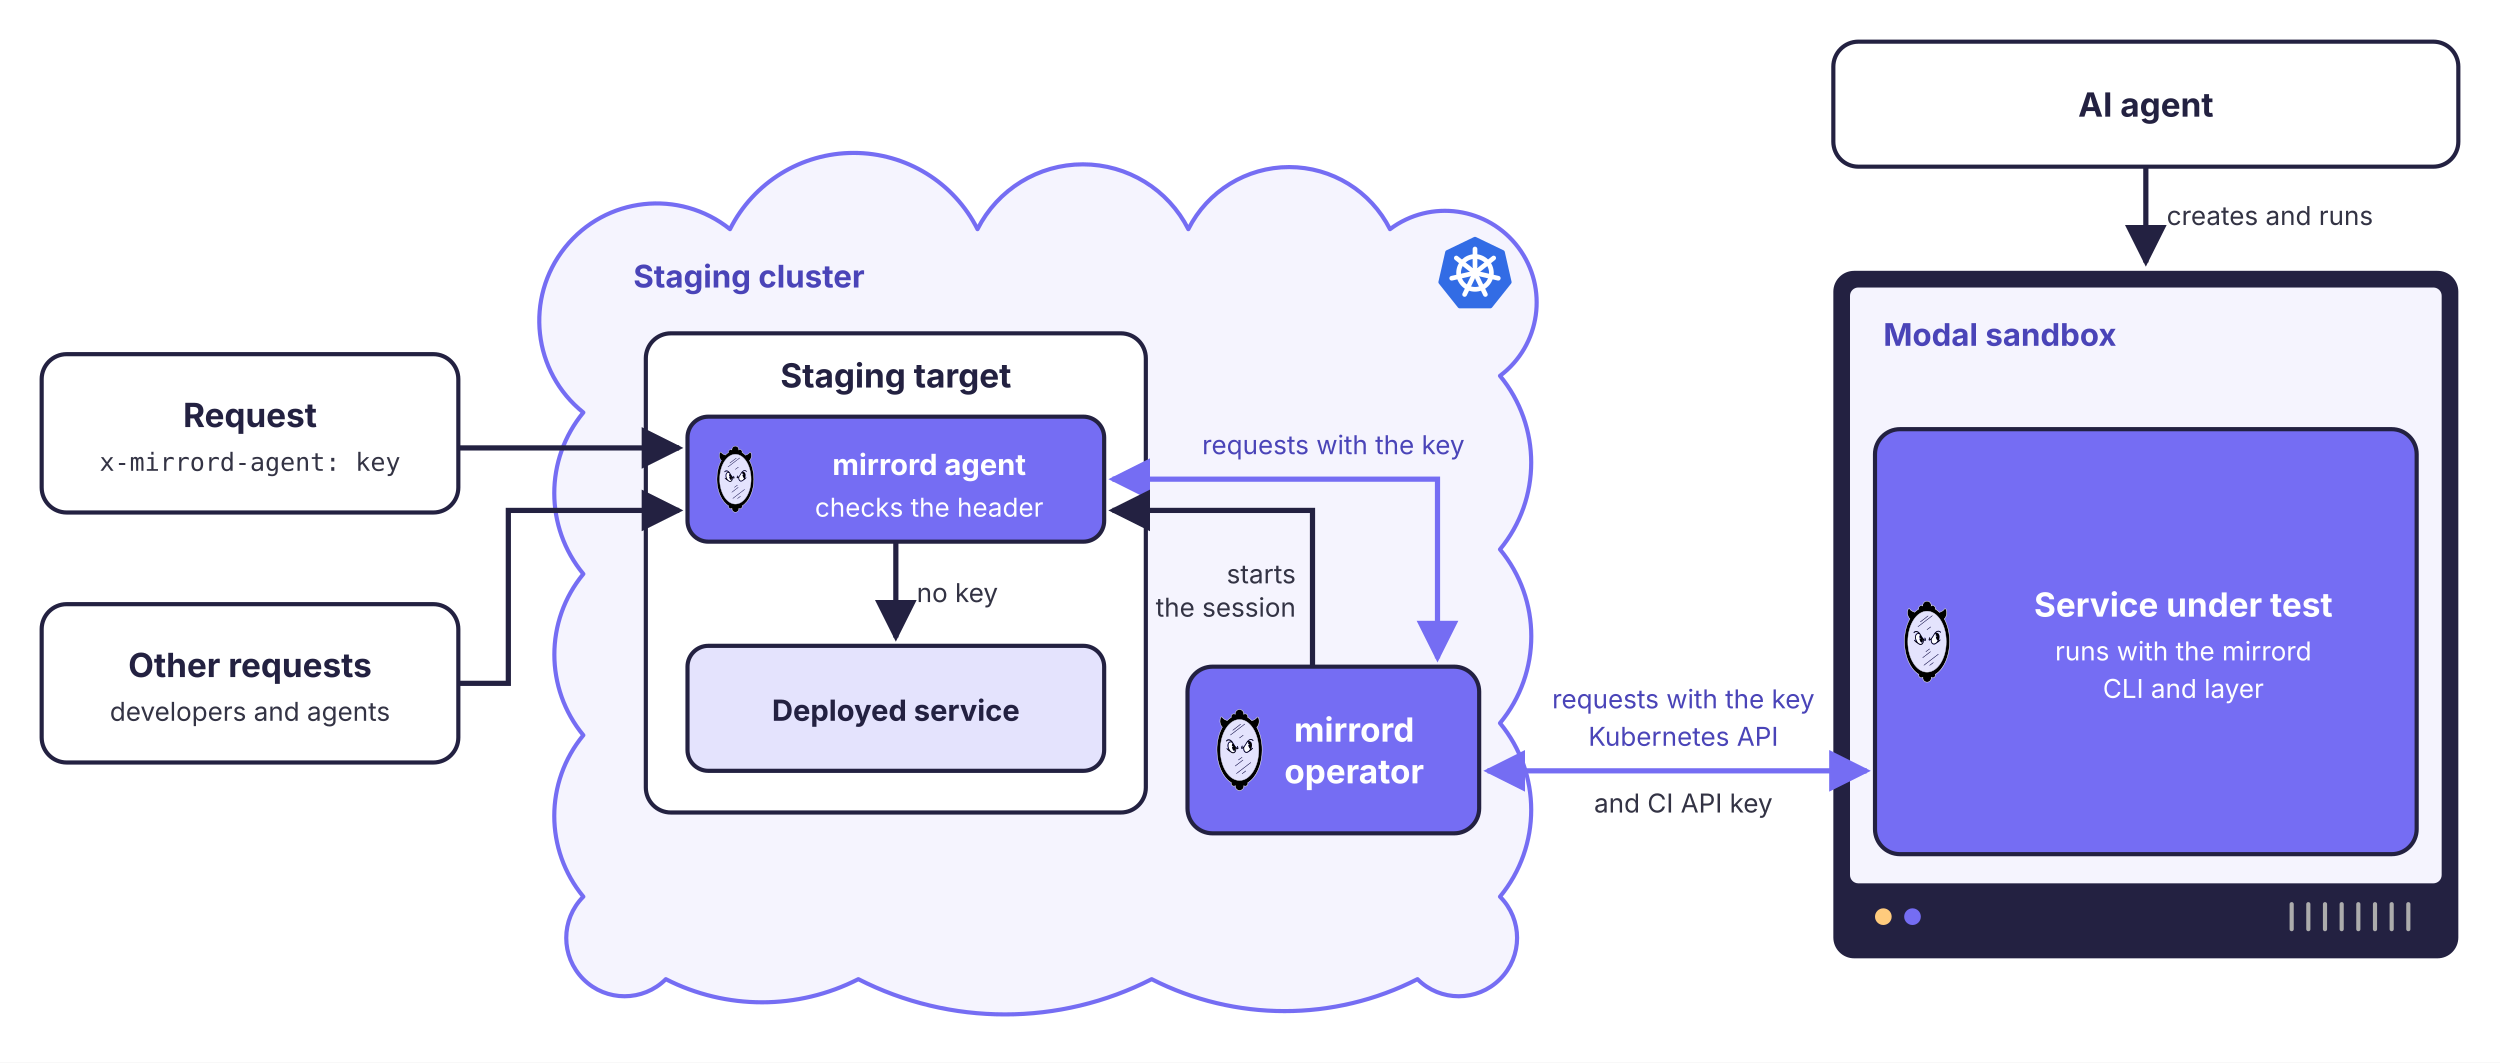
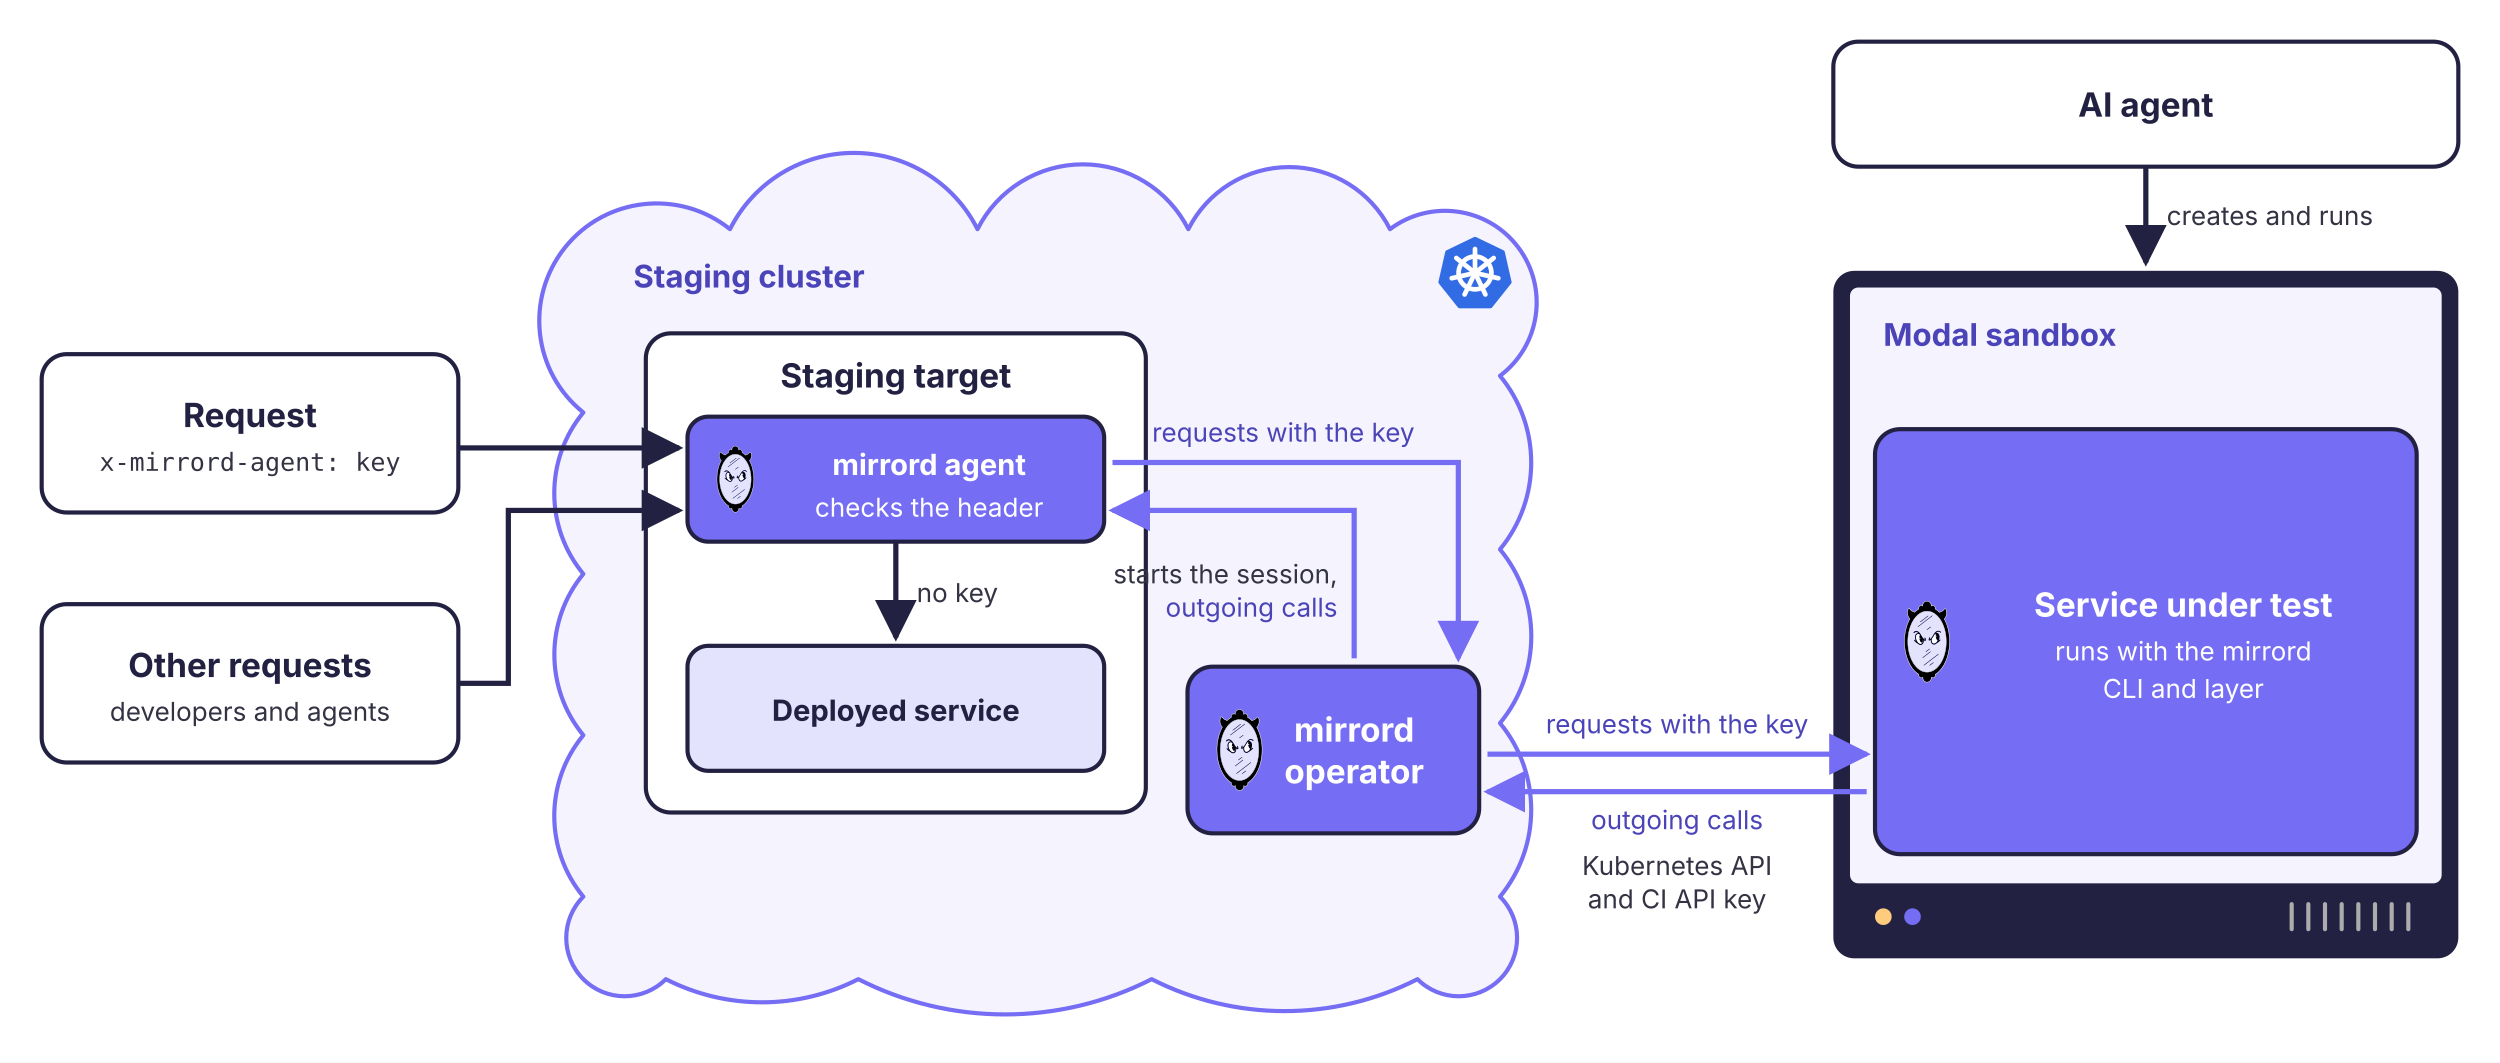
<svg xmlns="http://www.w3.org/2000/svg" viewBox="0 0 1200 510" width="1200" height="510" font-family="Inter, Helvetica, Arial, sans-serif" role="img" aria-labelledby="t d">
  <defs>
    <marker id="arrow" viewBox="0 0 10 10" refX="9" refY="5" markerWidth="8" markerHeight="8" orient="auto-start-reverse">
      <path d="M0 0 L10 5 L0 10 z" fill="#232141" />
    </marker>
    <marker id="arrow-purple" viewBox="0 0 10 10" refX="9" refY="5" markerWidth="8" markerHeight="8" orient="auto-start-reverse">
      <path d="M0 0 L10 5 L0 10 z" fill="#756DF3" />
    </marker>
    <symbol id="k8s" viewBox="0 0 32 32">
      <polygon points="16.00,1.60 27.73,7.25 30.62,19.94 22.51,30.11 9.49,30.11 1.38,19.94 4.27,7.25" fill="#326CE5" stroke="#326CE5" stroke-width="2" stroke-linejoin="round" />
      <g fill="none" stroke="#ffffff" stroke-width="2" stroke-linecap="round">
        <circle cx="16" cy="16" r="7" />
        <line x1="16.00" y1="13.40" x2="16.00" y2="5.80" />
        <line x1="18.03" y1="14.38" x2="23.97" y2="9.64" />
        <line x1="18.53" y1="16.58" x2="25.94" y2="18.27" />
        <line x1="17.13" y1="18.34" x2="20.43" y2="25.19" />
        <line x1="14.87" y1="18.34" x2="11.57" y2="25.19" />
        <line x1="13.47" y1="16.58" x2="6.06" y2="18.27" />
        <line x1="13.97" y1="14.38" x2="8.03" y2="9.64" />
      </g>
      <circle cx="16" cy="16" r="2.4" fill="#ffffff" />
    </symbol>
    <symbol id="mirrord" viewBox="97 61 391 696">
      <path fill="#ffffff" d="M255.6,387c4.1,19.1-0.9,36.1-12,40.5c-8.2,3.2-17.8,0-26.5-8.2c-0.3-0.6-0.9-0.9-1.5-1.2c0,0,0,0-0.3-0.3 c-5.5-5.6-10.5-13.2-14-22c-4.7-11.5-6.1-23.2-4.4-33.5c1.8-9.4,6.1-16.1,12.8-18.8c5.5-2.3,12.5-1.5,19.3,2.6 c1.5,2.3,2.6,4.4,3.8,6.2c-4.1,2.6-6.4,10.3-6.4,20.3l3.2,1.8l11.1,6.5l-12.5,1.5h-0.9c0.3,1.2,0.3,2.3,0.6,3.5 c3.2,17.9,12,31.1,19,29.7c6.4-1.2,9.6-14.4,7.6-30.2C255.3,386.4,255.6,386.7,255.6,387z" />
      <path fill="#ffffff" d="M384,398.4c-3.2,6.8-7.3,12.3-12,17c0,0,0,0-0.3,0c-0.6,0.3-0.9,0.9-1.2,1.2c-8.7,7.9-18.4,11.5-26.5,8.2 c-11.1-4.7-16-21.4-12-40.5c1.5-1.8,3.2-3.8,4.7-5.6c5-6.5,9-13.2,12.8-20l1.2-2.1c1.2-1.8,2-3.8,3.2-5.6c1.2-2.1,2.6-4.4,4.4-7 c3.5-2.1,6.7-3.2,9.9-3.8c-2,4.7-2.3,10.3-2.3,15.3l3.2,1.8l11.1,6.5l-12.5,1.5h-0.9c0.3,1.2,0.3,2.3,0.6,3.8 C370.5,384.6,377.5,397,384,398.4z" />
      <path fill="#E4E3FD" d="M405,391.7c-1.5-1.2-3.8-0.9-5,0.6c-3.2,4.1-7,7.9-11.1,11.5c1.2-2.3,2.6-5,3.5-7.6 c5.3-12.6,6.7-25.8,4.7-37.3c-2.3-12-8.2-20.6-16.9-24.1c-4.1-1.8-8.8-2.1-13.7-1.2c4.4-4.4,10.2-8.5,17.5-10 c8.2-1.5,16.6,1.5,20.4,7.3c1.2,1.5,3.2,2.1,5,0.9c1.5-1.2,2-3.2,0.9-4.7c-5.5-8.2-16.6-12.3-27.4-10c-11.1,2.1-19.3,9.7-24.2,15.6 c-2,2.3-3.8,5-5.5,7.3c-2,2.9-3.5,5.6-5,8.2c-1.2,2.1-2.3,3.8-3.2,5.6l-1.2,2.1c-3.8,6.5-7.6,13.2-12.3,19.1 c-5.8,7.6-11.7,12.9-18.4,16.7c0.6-5,2-9.7,4.4-14.1c0.9-1.8,0.3-3.8-1.5-4.7c-1.7-0.9-3.8-0.3-4.7,1.5c-2.9,5.6-4.7,11.5-5.3,17.6 c0,0.9-0.3,3.5,1.5,5.6c1.2,1.2,2.3,1.8,4.1,1.8c1.5,0,2.9-0.3,4.4-1.5c2.6-1.5,5.3-3.2,7.9-5.3c-1.7,18.5,5,34.1,17.5,39.3 c2.9,1.2,5.8,1.8,8.8,1.8c8.5,0,17.5-4.4,25.4-12c11.4-6.2,21.6-14.4,29.5-24.7C406.7,395.2,406.4,392.8,405,391.7z M292.1,149.1 c90.1,0,163.6,116.6,163.6,259.6s-73.5,259.6-163.6,259.6c-90.4,0-163.6-116.6-163.6-259.6S201.9,149.1,292.1,149.1z M389.5,517.3 c0.9-0.6,0.9-1.8,0.3-2.3c-0.6-0.9-1.8-0.9-2.3-0.3l-122.5,93.7c-0.9,0.6-0.9,1.8-0.3,2.3c0.3,0.3,0.9,0.6,1.5,0.6 c0.3,0,0.9,0,1.2-0.3L389.5,517.3z M346.9,589c0.9-0.6,0.9-1.8,0.3-2.3c-0.6-0.9-1.8-0.9-2.3-0.3l-31.2,23.2 c-0.9,0.6-0.9,1.8-0.3,2.3c0.3,0.6,0.9,0.9,1.5,0.9c0.3,0,0.6-0.3,0.9-0.3L346.9,589z M338.2,189.1c0.9-0.6,0.9-1.8,0.3-2.3 c-0.6-0.9-1.8-0.9-2.3-0.3l-122.5,93.4c-0.9,0.6-0.9,1.8-0.3,2.3c0.3,0.3,0.9,0.6,1.5,0.6c0.3,0,0.9,0,0.9-0.3L338.2,189.1z M324.4,284.5c0.9-0.6,0.9-1.8,0.3-2.3c-0.6-0.9-1.7-0.9-2.3-0.3l-31.2,22.9c-0.9,0.6-0.9,1.8-0.3,2.3c0.3,0.6,0.9,0.6,1.5,0.6 c0.3,0,0.6,0,0.9-0.3L324.4,284.5z M322.7,495.9c0.9-0.6,0.9-1.8,0.3-2.3c-0.6-0.9-1.8-0.9-2.3-0.3l-66.2,50.8 c-0.9,0.6-0.9,1.8-0.3,2.3c0.3,0.3,0.9,0.6,1.5,0.6c0.3,0,0.6,0,0.9-0.3L322.7,495.9z M314.8,472.4c0.9-0.6,0.9-1.8,0.3-2.3 c-0.6-0.9-1.8-0.9-2.3-0.3L281.6,493c-0.9,0.6-0.9,1.8-0.3,2.3c0.3,0.6,0.9,0.9,1.5,0.9c0.3,0,0.9-0.3,0.9-0.3L314.8,472.4z M302.3,190.5c0.9-0.6,0.9-1.8,0.3-2.3c-0.6-0.9-1.7-0.9-2.3-0.3L234,239c-0.9,0.6-0.9,1.8-0.3,2.3c0.3,0.3,0.9,0.6,1.5,0.6 c0.3,0,0.9,0,1.2-0.3L302.3,190.5z M280.1,399.6c1.8-2.1,1.5-4.7,1.5-5.6c-0.6-6.2-2.3-12.3-5-17.9c-0.9-1.8-2.9-2.3-4.7-1.5 c-1.8,0.9-2.3,2.9-1.5,4.7c2.3,4.4,3.8,9.4,4.4,14.1c-6.4-3.8-12.5-9.4-18.4-16.7c-4.7-6.2-8.8-12.9-12.3-19.1l-1.5-2.3 c-1.2-1.8-2-3.8-3.2-5.6c-1.5-2.3-2.9-5.3-5-8.2c0,0,0,0,0-0.3c-1.5-2.3-3.5-5-5.5-7.3c-5-5.9-13.1-13.2-24.2-15.6 c-10.8-2.1-21.9,2.1-27.4,10c-1.2,1.5-0.6,3.8,0.9,4.7c1.5,1.2,3.8,0.6,4.7-0.9c4.1-5.9,12.5-8.8,20.4-7.3 c7.3,1.5,13.1,5.9,17.5,10c-4.7-0.9-9.3-0.3-13.7,1.2c-8.8,3.5-14.6,12-16.9,24.1c-2,11.5-0.3,24.7,4.7,37.3 c1.2,2.6,2.3,5.3,3.5,7.6c-4.1-3.5-7.9-7.3-11.1-11.5c-1.2-1.5-3.5-1.8-5-0.6c-1.5,1.2-1.8,3.5-0.6,5c8.2,10,18.4,18.5,29.5,24.7 c7.9,7.6,16.9,11.7,25.7,11.7c2.9,0,6.1-0.6,8.8-1.8c12.5-5.3,19-20.6,17.5-39.3c2.6,2.1,5,3.8,7.9,5.3c1.5,0.9,2.9,1.2,4.4,1.2 C277.8,401.4,279.2,400.8,280.1,399.6z" />
      <path d="M439.4,215.2c29.5,54,45.5,122.4,45.5,193.8c0,123.6-49,234.9-122.8,279.2c0.6,2.1,1.2,4.4,1.2,6.8 c0,12.3-10.2,22.6-22.5,22.6c-4.4,0-8.8-1.2-12.3-3.5c0.3,1.2,0.3,2.6,0.3,3.8c0,20.3-16.3,36.7-36.5,36.7s-36.5-16.4-36.5-36.7 c0-1.2,0-2.6,0.3-3.8c-3.5,2.3-7.9,3.5-12.3,3.5c-12.3,0-22.5-10-22.5-22.6c0-2.3,0.3-4.7,1.2-6.8C148.6,643.6,99.3,532.3,99.3,409 c0-71.9,16.3-140.9,46.4-195.3c-1.5-0.9-2.3-2.1-3.5-3.2c-9.9-11.2-15.5-26.4-16.9-42.6c-0.6-11.5,0.9-23.2,5-33.8 c0.6-1.8,2.6-6.8,7.6-7.3c5.3-0.6,8.5,3.8,11.4,7.9c1.2,1.5,2.3,2.9,2.9,3.8c5.5,5.3,12.5,9.7,21.6,13.8c4.4,2.1,9,3.8,13.4,5.3 c11.1-11.2,22.8-20.6,35-27.9c-0.6-2.3-1.2-4.4-1.2-6.8c0-12.3,10.2-22.6,22.5-22.6c4.4,0,8.8,1.2,12.3,3.5c0-1.2-0.3-2.6-0.3-3.8 c0-20.3,16.3-36.7,36.5-36.7c20.1,0,36.5,16.4,36.5,36.7c0,1.2,0,2.6-0.3,3.8c3.5-2.3,7.9-3.5,12.3-3.5c12.5,0,22.5,10.3,22.5,22.6 c0,2.3-0.3,4.7-1.2,6.8c12.5,7.6,24.8,17.3,36.2,29.1c4.7-1.5,9-3.2,13.7-5.3c9-4.1,16-8.5,21.6-13.8c0.9-0.9,2-2.3,2.9-3.8 c2.9-4.1,6.1-8.5,11.4-7.9c5,0.6,7,5.6,7.6,7.3c4.1,10.6,5.5,22.3,4.7,33.8c-1.2,15.9-7,31.4-16.9,42.6 C442.3,212.6,441.1,214,439.4,215.2z M455.7,409c0-143.3-73.5-259.6-163.6-259.6c-90.4,0-163.6,116.6-163.6,259.6 c0,143,73.5,259.6,163.6,259.6C382.5,668.6,455.7,552,455.7,409z" />
      <path fill="#ffffff" d="M292.4,756.6c-21.2,0-38.5-17.4-38.5-38.7c0-0.1,0-0.2,0-0.3c-3,1.3-6.5,2-10,2c-13.5,0-24.5-11-24.5-24.6 c0-2.2,0.2-4.2,0.7-5.9c-36.1-22.2-66.8-60.3-88.9-110.2C109,528.5,97.3,469.7,97.3,409c0-71.5,16.3-140.6,45.8-194.7 c-0.6-0.5-1.1-1-1.5-1.5c-0.3-0.3-0.5-0.6-0.8-0.8l-0.1-0.1c-9.7-10.9-15.9-26.4-17.4-43.7c-0.6-12.5,1.1-24.4,5.1-34.7 c0.8-2.3,3.2-7.9,9.2-8.6c6.5-0.7,10.4,4.7,13.2,8.7c1.1,1.4,2.2,2.8,2.9,3.7c5.3,5,11.9,9.2,20.9,13.3c3.5,1.7,7.6,3.3,12.1,4.8 c10.7-10.7,21.9-19.6,33.2-26.5c-0.5-1.9-0.9-3.7-0.9-5.8c0-13.3,11.2-24.6,24.5-24.6c3.5,0,6.9,0.7,10,2c0-0.1,0-0.2,0-0.3 c0-21.3,17.3-38.7,38.5-38.7c21.2,0,38.5,17.4,38.5,38.7c0,0.1,0,0.2,0,0.3c3-1.3,6.5-2,10-2c13.5,0,24.5,11,24.5,24.6 c0,2.2-0.2,4.2-0.7,5.9c12.2,7.6,23.8,16.9,34.3,27.6c3.7-1.2,7.6-2.7,12.3-4.8c9-4.1,15.7-8.4,21-13.4c0.7-0.7,1.8-2,2.6-3.4 l0.1-0.1c2.8-4,6.7-9.5,13.2-8.8c6,0.7,8.5,6.3,9.3,8.7c4,10.4,5.7,22.4,4.8,34.5c-1.2,16.6-7.5,32.4-17.2,43.5c-0.4,1-1.3,2-2.4,3 c29,53.9,44.9,122.4,44.9,193.3c0,60.9-11.7,119.7-33.9,170.2c-22,49.9-52.6,87.9-88.6,110c0.5,1.9,0.8,3.8,0.8,5.8 c0,13.3-11.2,24.6-24.5,24.6c-3.5,0-6.9-0.7-10-2c0,0.1,0,0.2,0,0.3C330.8,739.2,313.6,756.6,292.4,756.6z M259.4,709.5l-1.2,5 c-0.2,0.9-0.2,2.3-0.2,3.3c0,19.1,15.5,34.7,34.5,34.7s34.5-15.6,34.5-34.7c0-1.1,0-2.4-0.2-3.3l-1.2-5l4.3,2.9 c3.1,2.1,7,3.2,11.1,3.2c11.1,0,20.5-9.4,20.5-20.6c0-2.1-0.5-4.2-1.1-6.2l-0.4-1.5l1.3-0.8c72.9-43.8,121.8-155.3,121.8-277.5 c0-70.8-16.1-139.3-45.3-192.8l-0.9-1.6l1.5-1c1.6-1.1,2.3-2.2,2.4-2.5l0.1-0.4l0.3-0.3c9.3-10.4,15.2-25.5,16.4-41.4 c0.9-11.6-0.7-22.9-4.5-32.9c-0.6-1.7-2.3-5.6-6-6.1c-3.8-0.4-6.3,2.6-9.5,7c-0.9,1.5-2.1,3-3.2,4.1c-5.7,5.4-12.7,9.9-22.2,14.2 c-5.4,2.4-9.7,4-13.9,5.4l-1.2,0.4l-0.9-0.9c-10.9-11.3-23-21-35.8-28.8l-1.5-0.9l0.7-1.6c0.7-1.6,1-3.5,1-6 c0-11.4-9.2-20.6-20.5-20.6c-4.1,0-8.1,1.1-11.1,3.2l-4.3,2.9l1.2-5c0.2-0.9,0.2-2.3,0.2-3.3c0-19.1-15.5-34.7-34.5-34.7 c-19,0-34.5,15.6-34.5,34.7c0,0.5,0.1,1.1,0.1,1.7c0.1,0.7,0.2,1.4,0.2,2.1v3.8l-3.1-2.1c-3.1-2.1-7-3.2-11.1-3.2 c-11.1,0-20.5,9.4-20.5,20.6c0,1.9,0.4,3.6,0.9,5.6l0.5,2.1l-1.3,0.8c-11.8,7.1-23.5,16.4-34.6,27.6l-0.9,0.9l-1.2-0.4 c-5.1-1.7-9.7-3.5-13.6-5.4c-9.5-4.3-16.5-8.8-22.1-14.2l-0.2-0.2l-0.1-0.2c-0.5-0.8-1.7-2.2-2.8-3.6l-0.1-0.1 c-3.1-4.4-5.7-7.5-9.5-7.1c-3.7,0.4-5.4,4.3-5.9,6c-3.8,9.8-5.5,21.2-4.9,33c1.5,16.4,7.3,31.1,16.4,41.3c0.3,0.3,0.6,0.6,0.9,0.9 c0.7,0.8,1.4,1.5,2.2,2l1.6,1l-0.9,1.7c-29.7,53.8-46.1,122.8-46.1,194.3c0,121.9,49.2,233.4,122.4,277.5l1.5,0.9l-0.7,1.6 c-0.7,1.6-1,3.5-1,6c0,11.4,9.2,20.6,20.5,20.6c4.1,0,8.1-1.1,11.1-3.2L259.4,709.5z M292.1,670.6c-91.3,0-165.6-117.3-165.6-261.6 s74.3-261.6,165.6-261.6c91.3,0,165.6,117.3,165.6,261.6S383.4,670.6,292.1,670.6z M292.1,151.4c-89.1,0-161.6,115.5-161.6,257.6 c0,68.8,16.9,133.5,47.7,182.3c30.6,48.5,71,75.2,113.9,75.2c89.1,0,161.6-115.5,161.6-257.6C453.7,267,381.2,151.4,292.1,151.4z" />
      <path d="M344.9,586.3c0.9-0.6,1.7-0.3,2.3,0.3c0.6,0.9,0.3,1.8-0.3,2.3l-31.2,23.2c-0.3,0.3-0.6,0.3-0.9,0.3 c-0.6,0-1.2-0.3-1.5-0.9c-0.6-0.9-0.3-1.8,0.3-2.3L344.9,586.3z" />
      <path d="M372,415.5c4.4-4.4,8.5-10.3,12-17c-6.4-1.8-13.4-13.8-16.3-29.7c-0.3-1.2-0.6-2.3-0.6-3.8h0.9l12.5-1.5l-11.1-6.5 l-3.2-1.8c0-5,0.3-10.6,2.3-15.3c-3.2,0.6-6.7,1.8-9.9,3.8c-1.8,2.3-3.2,5-4.4,7c-1.2,2.1-2.3,3.8-3.2,5.6l-1.2,2.1 c-3.8,6.5-7.9,13.5-12.8,20c-1.5,2.1-3.2,3.8-4.7,5.6c-4.1,19.1,0.9,35.8,12,40.5c8.2,3.2,17.8-0.3,26.5-8.2 C370.8,416.3,371.4,415.8,372,415.5z M410.5,326.8c1.2,1.5,0.9,3.8-0.9,4.7c-1.5,1.2-3.8,0.9-5-0.9c-4.1-5.9-12.5-8.8-20.4-7.3 c-7.3,1.5-13.1,5.9-17.5,10c4.7-0.9,9.3-0.3,13.7,1.2c8.8,3.5,14.9,12,16.9,24.1c2,11.5,0.3,24.7-4.7,37.3 c-1.2,2.6-2.3,5.3-3.5,7.6c4.1-3.5,7.9-7.3,11.1-11.5c1.2-1.5,3.5-1.8,5-0.6c1.5,1.2,1.7,3.5,0.6,5c-8.2,10.3-18.4,18.5-29.5,24.7 c-7.9,7.6-16.9,12-25.4,12c-3.2,0-6.1-0.6-8.8-1.8c-12.5-5.3-19-20.6-17.5-39.3c-2.6,2.1-5.3,3.8-7.9,5.3c-1.5,0.9-3.2,1.5-4.4,1.5 c-1.5,0-2.9-0.6-4.1-1.8c-1.7-2.1-1.5-4.7-1.5-5.6c0.6-6.2,2.3-12,5.3-17.6c0.9-1.8,2.9-2.3,4.7-1.5c1.8,0.9,2.3,2.9,1.5,4.7 c-2.3,4.4-3.8,9.4-4.4,14.1c6.4-3.8,12.5-9.4,18.4-16.7c4.7-6.2,8.8-12.6,12.3-19.1l1.2-2.1c1.2-2.1,2.3-3.8,3.2-5.6 c1.5-2.3,2.9-5.3,5-8.2c1.8-2.3,3.5-5,5.5-7.3c5-5.9,13.4-13.2,24.2-15.6C393.9,314.5,405,318.6,410.5,326.8z" />
      <path d="M324.4,284.5l-31.5,23.2c-0.3,0.3-0.6,0.3-0.9,0.3c-0.6,0-1.2-0.3-1.5-0.6c-0.6-0.9-0.3-1.8,0.3-2.3l31.2-23.2 c0.9-0.6,1.7-0.3,2.3,0.3C325.6,282.7,325.3,283.9,324.4,284.5z" />
      <path d="M312.8,469.5c0.9-0.6,1.8-0.3,2.3,0.3c0.6,0.9,0.3,1.8-0.3,2.3l-31.2,23.2c-0.3,0.3-0.6,0.3-0.9,0.3 c-0.6,0-1.2-0.3-1.5-0.9c-0.6-0.9-0.3-1.8,0.3-2.3L312.8,469.5z" />
      <path d="M387.5,514.7c0.9-0.6,1.8-0.3,2.3,0.3c0.6,0.9,0.3,1.8-0.3,2.3L267,611c-0.3,0.3-0.6,0.3-1.2,0.3c-0.6,0-1.2-0.3-1.5-0.6 c-0.6-0.9-0.6-1.8,0.3-2.3L387.5,514.7z" />
      <path d="M320.7,493c0.9-0.6,1.8-0.3,2.3,0.3c0.6,0.9,0.6,1.8-0.3,2.3l-66.2,51.1c-0.3,0.3-0.6,0.3-0.9,0.3c-0.6,0-1.2-0.3-1.5-0.6 c-0.6-0.9-0.6-1.8,0.3-2.3L320.7,493z" />
      <path d="M300.2,187.9c0.9-0.6,1.7-0.3,2.3,0.3c0.6,0.9,0.6,1.8-0.3,2.3l-65.9,51.1c-0.3,0.3-0.6,0.3-1.2,0.3 c-0.6,0-0.9-0.3-1.5-0.6c-0.6-0.9-0.3-1.8,0.3-2.3L300.2,187.9z" />
      <path d="M213.6,279.8l122.5-93.7c0.6-0.6,1.8-0.3,2.3,0.3c0.6,0.9,0.3,1.8-0.3,2.3l-122.5,93.7c-0.3,0.3-0.6,0.3-0.9,0.3 c-0.6,0-1.2-0.3-1.5-0.6C212.7,281.6,212.7,280.4,213.6,279.8z" />
      <path d="M243.9,427.5c11.1-4.4,16-21.4,12-40.5c-0.3-0.3-0.6-0.6-0.9-0.9c2,15.9-1.2,29.1-7.6,30.2c-7.3,1.5-15.8-12-19-29.7 c-0.3-1.2-0.3-2.3-0.6-3.5h0.9l12.5-1.5l-11.1-6.5l-3.2-1.8c0-10,2.3-17.6,6.4-20.3c-1.2-2.1-2.3-4.1-3.8-6.2 c-7-4.1-13.7-5-19.3-2.6c-6.4,2.6-11.1,9.4-12.8,18.8c-1.8,10-0.3,22,4.4,33.5c3.5,8.8,8.5,16.4,14,22c0,0,0.3,0,0.3,0.3 c0.6,0.3,1.2,0.9,1.5,1.2C225.9,427.2,235.8,430.7,243.9,427.5z M204.9,319.1c11.1,2.1,19.3,9.7,24.2,15.6c2,2.3,3.8,5,5.5,7.3 c0,0,0,0,0,0.3c2,2.9,3.5,5.6,5,8.2c1.2,1.8,2,3.5,3.2,5.6l1.5,2.3c3.8,6.5,7.6,12.9,12.3,19.1c5.8,7.3,11.7,12.9,18.4,16.7 c-0.6-5-2-9.7-4.4-14.1c-0.9-1.8-0.3-3.8,1.5-4.7c1.8-0.9,3.8-0.3,4.7,1.5c2.9,5.6,4.7,11.5,5,17.9c0,0.9,0.3,3.5-1.5,5.6 c-1.2,1.2-2.6,1.8-4.1,1.8c-1.5,0-2.9-0.6-4.4-1.2c-2.6-1.5-5.3-3.2-7.9-5.3c1.7,18.5-5,34.1-17.5,39.3c-2.9,1.2-5.8,1.8-8.8,1.8 c-8.5,0-17.5-4.4-25.7-11.7c-11.4-6.2-21.6-14.7-29.5-24.7c-1.2-1.5-0.9-3.8,0.6-5c1.5-1.2,3.8-0.9,5,0.6c3.2,4.1,7,7.9,11.1,11.5 c-1.2-2.3-2.6-5-3.5-7.6c-5-12.6-6.7-25.8-4.7-37.3c2-12,8.2-20.6,16.9-24.1c4.1-1.8,8.8-2.1,13.7-1.2c-4.4-4.4-10.2-8.8-17.5-10 c-8.2-1.5-16.6,1.5-20.4,7.3c-1.2,1.5-3.2,2.1-4.7,0.9c-1.5-1.2-2-3.2-0.9-4.7C183,320.9,194.1,317.1,204.9,319.1z" />
    </symbol>
  </defs>
  <rect x="0" y="0" width="1200" height="510" fill="#ffffff" />
  <rect x="20" y="170" width="200" height="76" rx="12" fill="#ffffff" stroke="#232141" stroke-width="2" />
  <text x="120.0" y="205" font-size="16" font-weight="700" fill="#232141" text-anchor="middle">Request</text>
  <text x="120.0" y="226" font-size="12" fill="#333344" text-anchor="middle" font-family="Menlo, Consolas, monospace">x-mirrord-agent: key</text>
  <rect x="20" y="290" width="200" height="76" rx="12" fill="#ffffff" stroke="#232141" stroke-width="2" />
  <text x="120.0" y="325" font-size="16" font-weight="700" fill="#232141" text-anchor="middle">Other requests</text>
  <text x="120.0" y="346" font-size="12.5" fill="#333344" text-anchor="middle">developers and agents</text>
  <path d="M280.0 430.4 A60.8 60.8 0 0 1 280.0 352.9 A60.8 60.8 0 0 1 280.0 275.5 A60.8 60.8 0 0 1 280.0 198.0 A56.3 56.3 0 0 1 350.4 110.0 A66.5 66.5 0 0 1 469.2 110.0 A56.7 56.7 0 0 1 570.4 110.0 A54.2 54.2 0 0 1 667.2 110.0 A44.0 44.0 0 0 1 720.0 180.4 A65.4 65.4 0 0 1 720.0 263.7 A65.4 65.4 0 0 1 720.0 347.1 A65.4 65.4 0 0 1 720.0 430.4 A28.0 28.0 0 0 1 680.4 470.0 A140.4 140.4 0 0 1 552.8 470.0 A154.9 154.9 0 0 1 412.0 470.0 A101.6 101.6 0 0 1 319.6 470.0 A28.0 28.0 0 0 1 280.0 430.4 Z" fill="#F5F4FE" stroke="#756DF3" stroke-width="2" stroke-linejoin="round" />
  <text x="304" y="138" font-size="15" font-weight="700" fill="#4a44b8">Staging cluster</text>
  <rect x="310" y="160" width="240" height="230" rx="12" fill="#ffffff" stroke="#232141" stroke-width="2" />
  <text x="430" y="186" font-size="16" font-weight="700" fill="#232141" text-anchor="middle">Staging target</text>
  <rect x="330" y="200" width="200" height="60" rx="10" fill="#756DF3" stroke="#232141" stroke-width="2" />
  <use href="#mirrord" x="344" y="214" width="18" height="32" />
  <text x="446.0" y="228" font-size="14" font-weight="700" fill="#ffffff" text-anchor="middle">mirrord agent</text>
  <text x="446.0" y="248" font-size="12.5" fill="#ffffff" text-anchor="middle">checks the header</text>
  <rect x="330" y="310" width="200" height="60" rx="10" fill="#E4E3FD" stroke="#232141" stroke-width="2" />
  <text x="430.0" y="346" font-size="14" font-weight="700" fill="#232141" text-anchor="middle">Deployed service</text>
  <rect x="570" y="320" width="140" height="80" rx="12" fill="#756DF3" stroke="#232141" stroke-width="2" />
  <use href="#mirrord" x="584" y="340" width="22" height="40" />
  <text x="650" y="356" font-size="16" font-weight="700" fill="#ffffff" text-anchor="middle">mirrord</text>
  <text x="650" y="376" font-size="16" font-weight="700" fill="#ffffff" text-anchor="middle">operator</text>
  <rect x="880" y="20" width="300" height="60" rx="12" fill="#ffffff" stroke="#232141" stroke-width="2" />
  <text x="1030.0" y="56" font-size="16" font-weight="700" fill="#232141" text-anchor="middle">AI agent</text>
  <rect x="880" y="130" width="300" height="330" rx="10" fill="#232141" />
  <rect x="888" y="138" width="284" height="286" rx="4" fill="#F5F4FE" />
  <rect x="888" y="428" width="284" height="24" rx="4" fill="#232141" />
  <circle cx="904" cy="440" r="4" fill="#FFCB7D" />
  <circle cx="918" cy="440" r="4" fill="#756DF3" />
  <line x1="1100" y1="434" x2="1100" y2="446" stroke="#ACACAC" stroke-width="2" stroke-linecap="round" />
  <line x1="1108" y1="434" x2="1108" y2="446" stroke="#ACACAC" stroke-width="2" stroke-linecap="round" />
  <line x1="1116" y1="434" x2="1116" y2="446" stroke="#ACACAC" stroke-width="2" stroke-linecap="round" />
  <line x1="1124" y1="434" x2="1124" y2="446" stroke="#ACACAC" stroke-width="2" stroke-linecap="round" />
  <line x1="1132" y1="434" x2="1132" y2="446" stroke="#ACACAC" stroke-width="2" stroke-linecap="round" />
  <line x1="1140" y1="434" x2="1140" y2="446" stroke="#ACACAC" stroke-width="2" stroke-linecap="round" />
  <line x1="1148" y1="434" x2="1148" y2="446" stroke="#ACACAC" stroke-width="2" stroke-linecap="round" />
  <line x1="1156" y1="434" x2="1156" y2="446" stroke="#ACACAC" stroke-width="2" stroke-linecap="round" />
  <text x="904" y="166" font-size="15" font-weight="700" fill="#4a44b8">Modal sandbox</text>
  <rect x="900" y="206" width="260" height="204" rx="12" fill="#756DF3" stroke="#232141" stroke-width="2" />
  <use href="#mirrord" x="914" y="288" width="22" height="40" />
  <text x="1048.0" y="296" font-size="16" font-weight="700" fill="#ffffff" text-anchor="middle">Service under test</text>
  <text x="1048.0" y="317" font-size="12.5" fill="#ffffff" text-anchor="middle">runs with the mirrord</text>
  <text x="1048.0" y="335" font-size="12.5" fill="#ffffff" text-anchor="middle">CLI and layer</text>
  <line x1="1030" y1="80" x2="1030" y2="126" stroke="#232141" stroke-width="2.5" marker-end="url(#arrow)" />
  <text x="1040" y="108" font-size="12.5" fill="#333344" text-anchor="start">creates and runs</text>
  <line x1="220" y1="215" x2="326" y2="215" stroke="#232141" stroke-width="2.5" marker-end="url(#arrow)" />
  <polyline points="220,328 244,328 244,245 326,245" fill="none" stroke="#232141" stroke-width="2.5" marker-end="url(#arrow)" />
  <line x1="430" y1="260" x2="430" y2="306" stroke="#232141" stroke-width="2.5" marker-end="url(#arrow)" />
  <text x="440" y="289" font-size="12.5" fill="#333344" text-anchor="start">no key</text>
-   <polyline points="534,230 690,230 690,316" fill="none" stroke="#756DF3" stroke-width="2.5" marker-start="url(#arrow-purple)" marker-end="url(#arrow-purple)" />
-   <text x="640" y="218" font-size="12.5" fill="#4a44b8" text-anchor="middle">requests with the key</text>
-   <polyline points="630,320 630,245 534,245" fill="none" stroke="#232141" stroke-width="2.5" marker-end="url(#arrow)" />
-   <text x="622" y="280" font-size="12.5" fill="#333344" text-anchor="end">starts</text>
-   <text x="622" y="296" font-size="12.5" fill="#333344" text-anchor="end">the session</text>
-   <line x1="896" y1="370" x2="714" y2="370" stroke="#756DF3" stroke-width="2.5" marker-start="url(#arrow-purple)" marker-end="url(#arrow-purple)" />
-   <text x="808" y="340" font-size="12.5" fill="#4a44b8" text-anchor="middle">requests with the key</text>
-   <text x="808" y="358" font-size="12.5" fill="#4a44b8" text-anchor="middle">Kubernetes API</text>
-   <text x="808" y="390" font-size="12.5" fill="#333344" text-anchor="middle">and CI API key</text>
+   <polyline points="534,222 700,222 700,316" fill="none" stroke="#756DF3" stroke-width="2.5" marker-end="url(#arrow-purple)" />
+   <text x="616" y="212" font-size="12.5" fill="#4a44b8" text-anchor="middle">requests with the key</text>
+   <polyline points="650,316 650,245 534,245" fill="none" stroke="#756DF3" stroke-width="2.5" marker-end="url(#arrow-purple)" />
+   <text x="642" y="280" font-size="12.5" fill="#333344" text-anchor="end">starts the session,</text>
+   <text x="642" y="296" font-size="12.5" fill="#4a44b8" text-anchor="end">outgoing calls</text>
+   <line x1="714" y1="362" x2="896" y2="362" fill="none" stroke="#756DF3" stroke-width="2.5" marker-end="url(#arrow-purple)" />
+   <text x="805" y="352" font-size="12.5" fill="#4a44b8" text-anchor="middle">requests with the key</text>
+   <line x1="896" y1="380" x2="714" y2="380" fill="none" stroke="#756DF3" stroke-width="2.5" marker-end="url(#arrow-purple)" />
+   <text x="805" y="398" font-size="12.5" fill="#4a44b8" text-anchor="middle">outgoing calls</text>
+   <text x="805" y="420" font-size="12.5" fill="#333344" text-anchor="middle">Kubernetes API</text>
+   <text x="805" y="436" font-size="12.5" fill="#333344" text-anchor="middle">and CI API key</text>
  <use href="#k8s" x="690" y="113" width="36" height="36" />
</svg>
